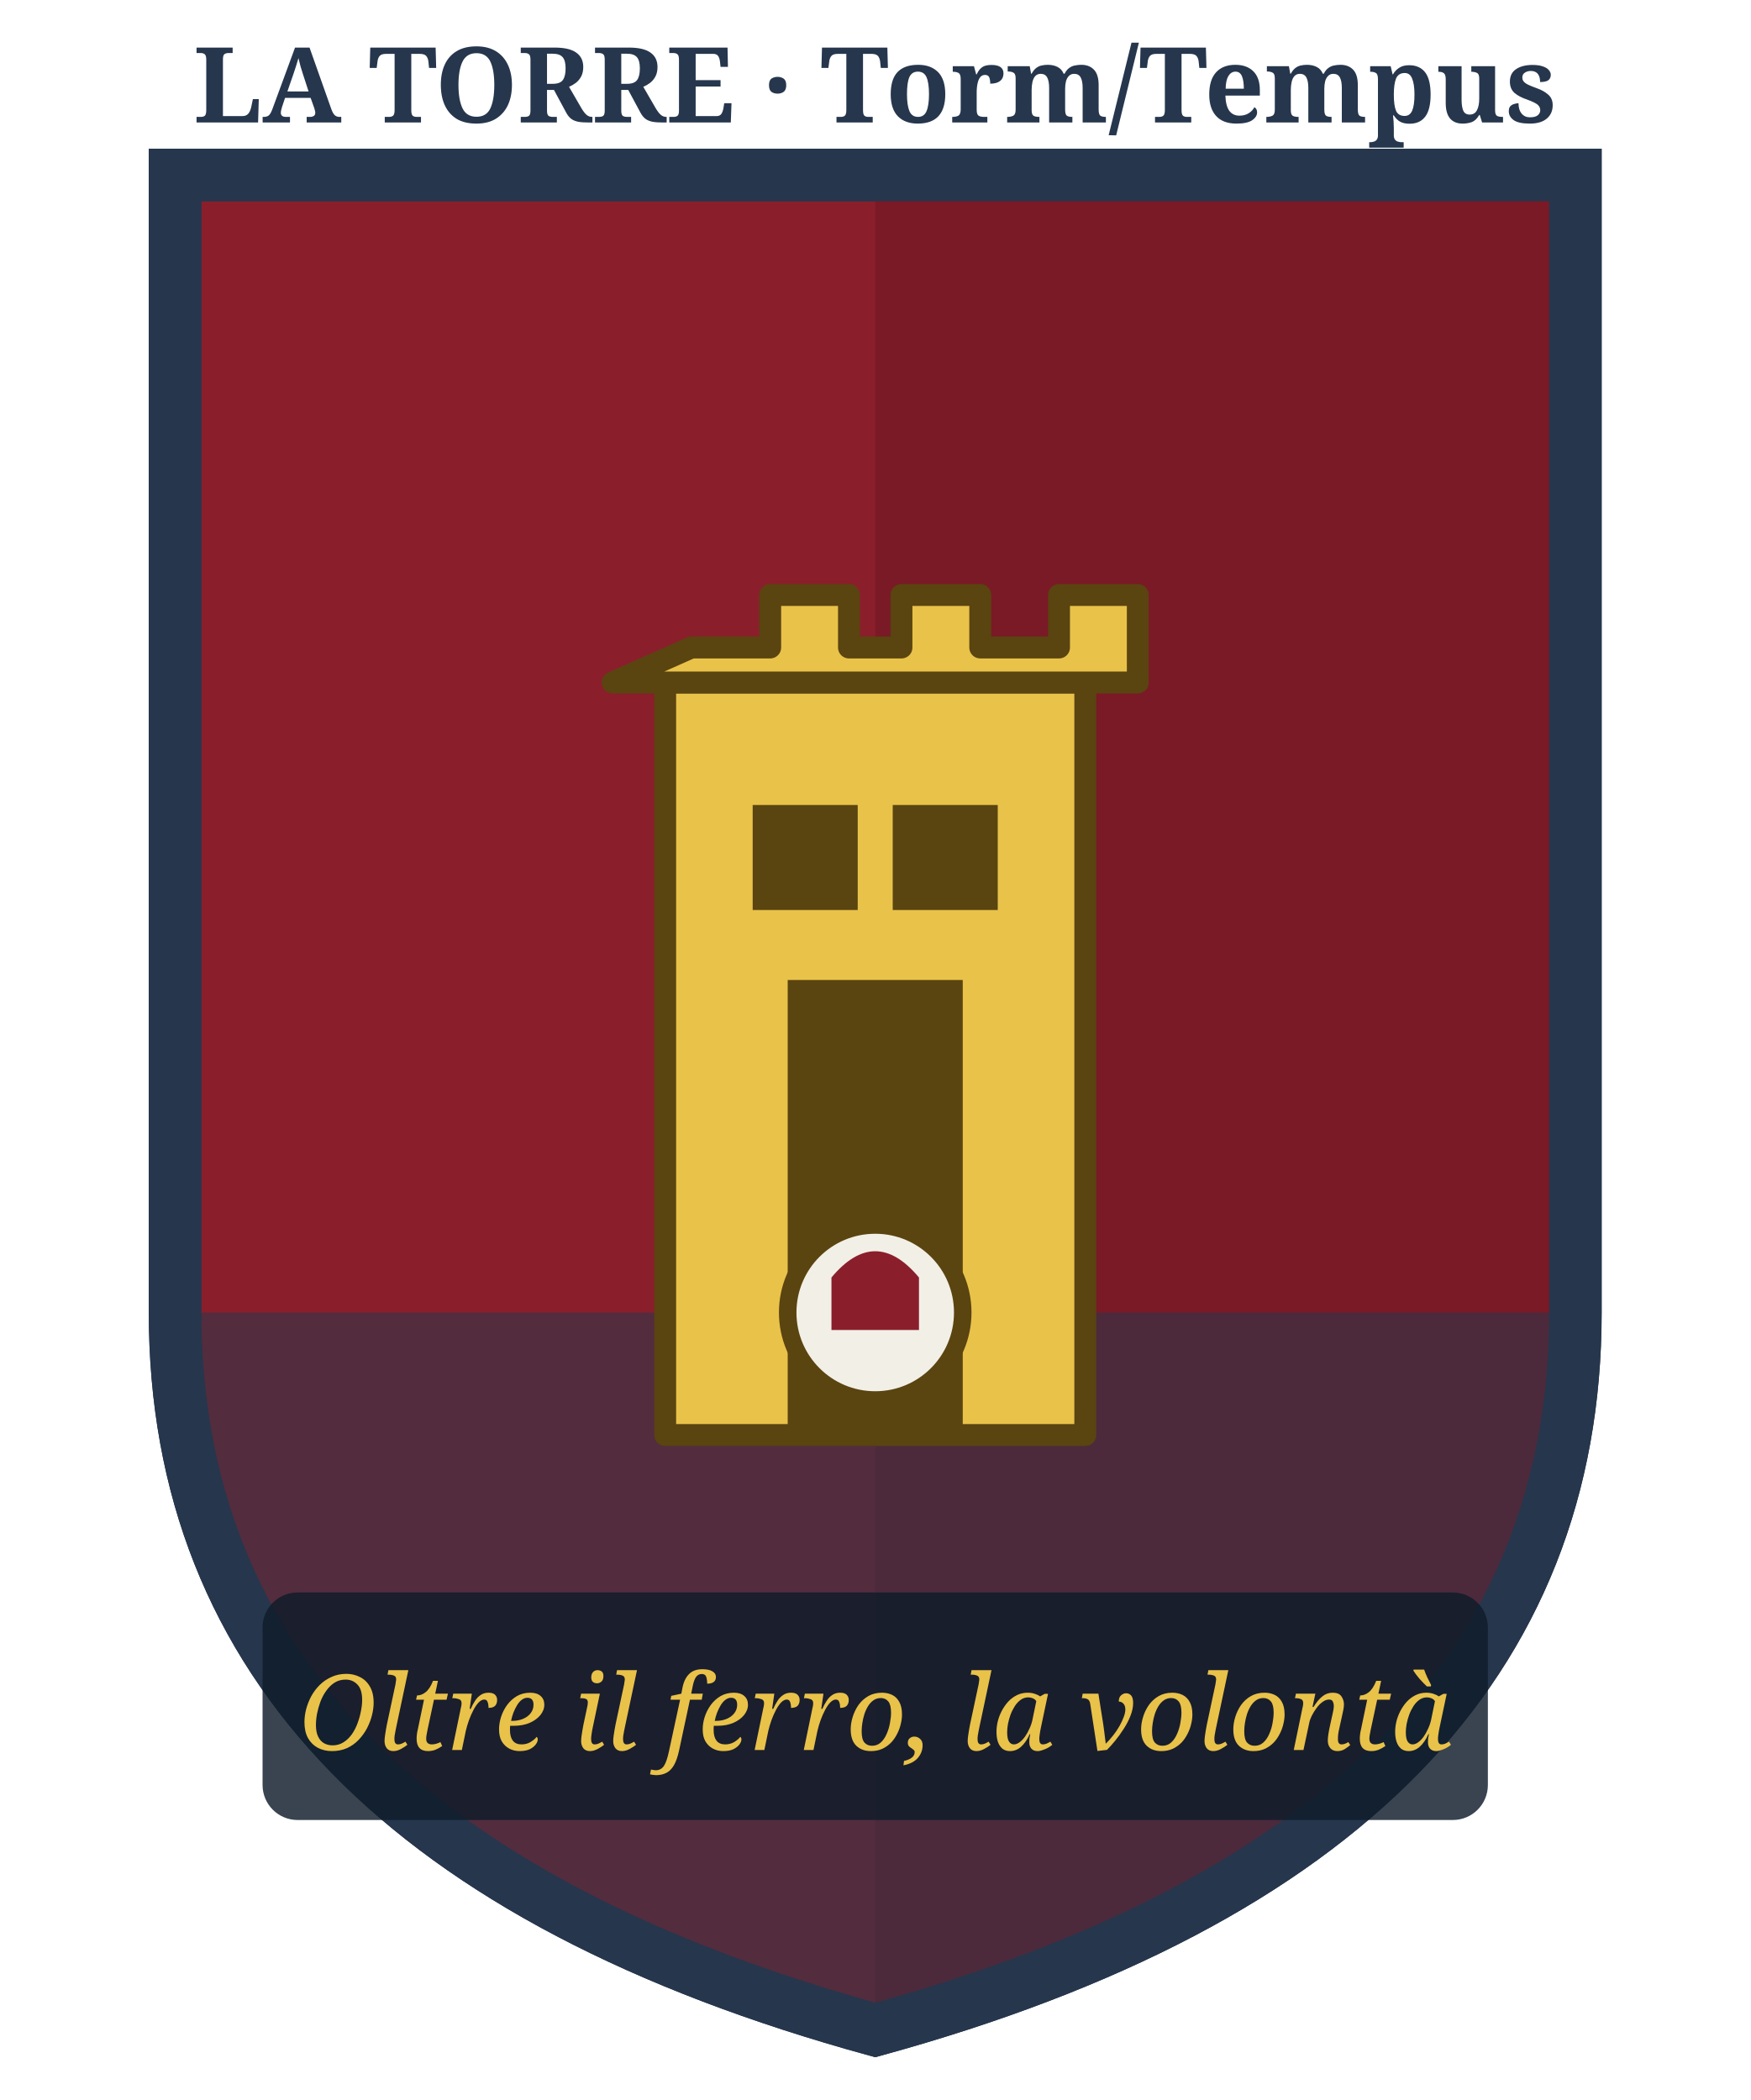
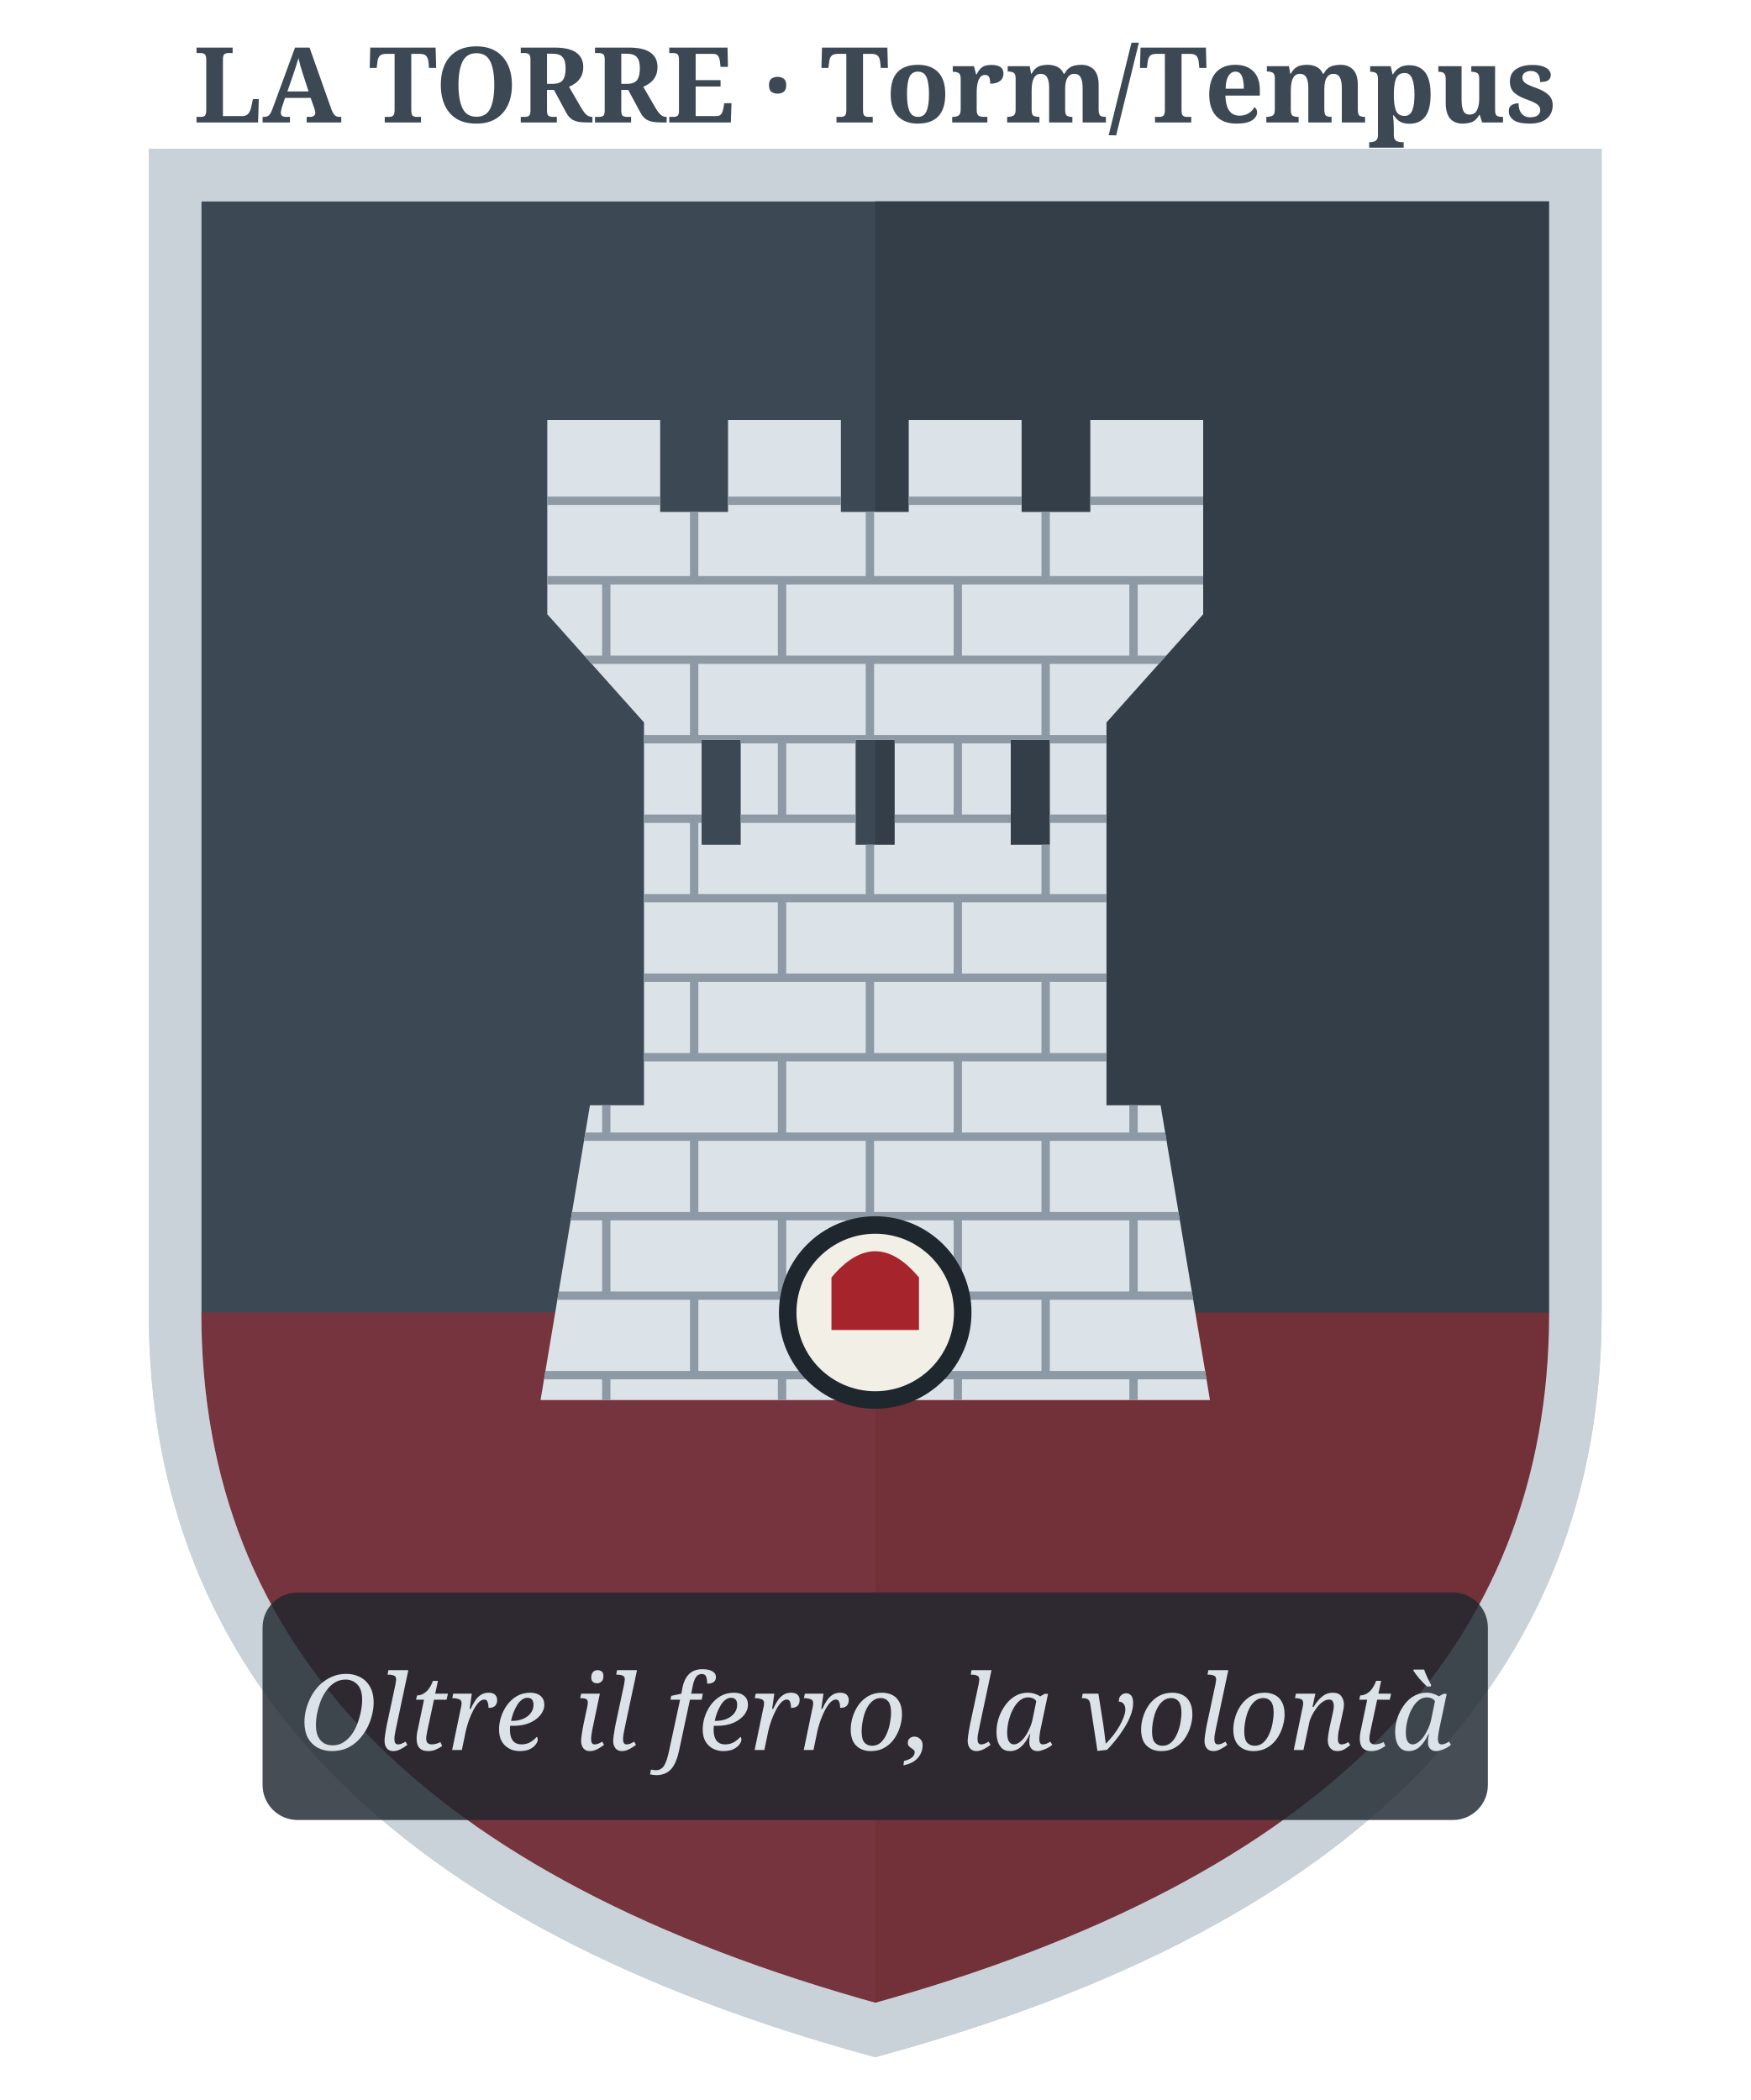
- <svg xmlns="http://www.w3.org/2000/svg" viewBox="0 0 200 240" width="200" height="240" role="img" aria-label="Stemma Contrada della Torre">
+ <svg xmlns="http://www.w3.org/2000/svg" viewBox="0 0 200 240" width="200" height="240" role="img" aria-label="Stemma Contrada della Torre — distretto The Iron Bastion">
  <defs>
    <clipPath id="t2">
      <path d="M20 20 H180 V150 Q180 210 100 232 Q20 210 20 150 Z" />
    </clipPath>
+     <clipPath id="t2-conci">
+       <path d="M97.812 23.375v92.875l46.22 51.72V351h-25.845L94.594 491.906H414.53L390.938 351h-25.875V167.97l46.22-51.72V23.375h-53.938v43.97H324.5v-43.97h-53.938v43.97h-32.437v-43.97h-53.938v43.97H151.75v-43.97H97.812zm73.75 152.875h18.688v50.22h-18.688v-50.22zm73.594 0h18.688v50.22h-18.688v-50.22zm74.156 0H338v50.22h-18.688v-50.22z" />
+     </clipPath>
  </defs>
-   <path d="M20 20 H180 V150 Q180 210 100 232 Q20 210 20 150 Z" fill="#8a1f2b" stroke="#26364d" stroke-width="6" />
+   <path d="M20 20 H180 V150 Q180 210 100 232 Q20 210 20 150 Z" fill="#3c4854" stroke="#c9d2d8" stroke-width="6" />
  <g clip-path="url(#t2)">
-     <path d="M100 20 L180 20 V150 Q180 210 100 232 Z" fill="#7a1a26" />
-     <path d="M20 150 Q20 210 100 232 Q180 210 180 150 Z" fill="#26364d" opacity="0.55" />
-     <g fill="#e9c24a" stroke="#5a4410" stroke-width="2.5" stroke-linejoin="round">
-       <rect x="76" y="78" width="48" height="86" />
-       <path d="M70 78 h60 v-10 h-9 v6 h-9 v-6 h-9 v6 h-6 v-6 h-9 v6 h-9 z" />
-       <rect x="90" y="112" width="20" height="52" fill="#5a4410" stroke="none" />
-       <rect x="86" y="92" width="12" height="12" fill="#5a4410" stroke="none" />
-       <rect x="102" y="92" width="12" height="12" fill="#5a4410" stroke="none" />
+     <path d="M100 20 L180 20 V150 Q180 210 100 232 Z" fill="#333e48" />
+     <path d="M20 150 Q20 210 100 232 Q180 210 180 150 Z" fill="#a6242c" opacity="0.55" />
+     <g transform="translate(39.15 42.41) scale(0.23906)">
+       <path d="M97.812 23.375v92.875l46.22 51.72V351h-25.845L94.594 491.906H414.53L390.938 351h-25.875V167.97l46.22-51.72V23.375h-53.938v43.97H324.5v-43.97h-53.938v43.97h-32.437v-43.97h-53.938v43.97H151.75v-43.97H97.812zm73.75 152.875h18.688v50.22h-18.688v-50.22zm73.594 0h18.688v50.22h-18.688v-50.22zm74.156 0H338v50.22h-18.688v-50.22z" fill="#dce3e8" />
+       <g clip-path="url(#t2-conci)" stroke="#8d9aa6" stroke-width="4" fill="none">
+         <line x1="80" y1="62" x2="430" y2="62" />
+         <line x1="84" y1="62" x2="84" y2="100" />
+         <line x1="168" y1="62" x2="168" y2="100" />
+         <line x1="252" y1="62" x2="252" y2="100" />
+         <line x1="336" y1="62" x2="336" y2="100" />
+         <line x1="420" y1="62" x2="420" y2="100" />
+         <line x1="80" y1="100" x2="430" y2="100" />
+         <line x1="126" y1="100" x2="126" y2="138" />
+         <line x1="210" y1="100" x2="210" y2="138" />
+         <line x1="294" y1="100" x2="294" y2="138" />
+         <line x1="378" y1="100" x2="378" y2="138" />
+         <line x1="80" y1="138" x2="430" y2="138" />
+         <line x1="84" y1="138" x2="84" y2="176" />
+         <line x1="168" y1="138" x2="168" y2="176" />
+         <line x1="252" y1="138" x2="252" y2="176" />
+         <line x1="336" y1="138" x2="336" y2="176" />
+         <line x1="420" y1="138" x2="420" y2="176" />
+         <line x1="80" y1="176" x2="430" y2="176" />
+         <line x1="126" y1="176" x2="126" y2="214" />
+         <line x1="210" y1="176" x2="210" y2="214" />
+         <line x1="294" y1="176" x2="294" y2="214" />
+         <line x1="378" y1="176" x2="378" y2="214" />
+         <line x1="80" y1="214" x2="430" y2="214" />
+         <line x1="84" y1="214" x2="84" y2="252" />
+         <line x1="168" y1="214" x2="168" y2="252" />
+         <line x1="252" y1="214" x2="252" y2="252" />
+         <line x1="336" y1="214" x2="336" y2="252" />
+         <line x1="420" y1="214" x2="420" y2="252" />
+         <line x1="80" y1="252" x2="430" y2="252" />
+         <line x1="126" y1="252" x2="126" y2="290" />
+         <line x1="210" y1="252" x2="210" y2="290" />
+         <line x1="294" y1="252" x2="294" y2="290" />
+         <line x1="378" y1="252" x2="378" y2="290" />
+         <line x1="80" y1="290" x2="430" y2="290" />
+         <line x1="84" y1="290" x2="84" y2="328" />
+         <line x1="168" y1="290" x2="168" y2="328" />
+         <line x1="252" y1="290" x2="252" y2="328" />
+         <line x1="336" y1="290" x2="336" y2="328" />
+         <line x1="420" y1="290" x2="420" y2="328" />
+         <line x1="80" y1="328" x2="430" y2="328" />
+         <line x1="126" y1="328" x2="126" y2="366" />
+         <line x1="210" y1="328" x2="210" y2="366" />
+         <line x1="294" y1="328" x2="294" y2="366" />
+         <line x1="378" y1="328" x2="378" y2="366" />
+         <line x1="80" y1="366" x2="430" y2="366" />
+         <line x1="84" y1="366" x2="84" y2="404" />
+         <line x1="168" y1="366" x2="168" y2="404" />
+         <line x1="252" y1="366" x2="252" y2="404" />
+         <line x1="336" y1="366" x2="336" y2="404" />
+         <line x1="420" y1="366" x2="420" y2="404" />
+         <line x1="80" y1="404" x2="430" y2="404" />
+         <line x1="126" y1="404" x2="126" y2="442" />
+         <line x1="210" y1="404" x2="210" y2="442" />
+         <line x1="294" y1="404" x2="294" y2="442" />
+         <line x1="378" y1="404" x2="378" y2="442" />
+         <line x1="80" y1="442" x2="430" y2="442" />
+         <line x1="84" y1="442" x2="84" y2="480" />
+         <line x1="168" y1="442" x2="168" y2="480" />
+         <line x1="252" y1="442" x2="252" y2="480" />
+         <line x1="336" y1="442" x2="336" y2="480" />
+         <line x1="420" y1="442" x2="420" y2="480" />
+         <line x1="80" y1="480" x2="430" y2="480" />
+         <line x1="126" y1="480" x2="126" y2="518" />
+         <line x1="210" y1="480" x2="210" y2="518" />
+         <line x1="294" y1="480" x2="294" y2="518" />
+         <line x1="378" y1="480" x2="378" y2="518" />
+       </g>
    </g>
-     <circle cx="100" cy="150" r="10" fill="#f2efe6" stroke="#5a4410" stroke-width="2" />
-     <path d="M95 146 q5 -6 10 0 v6 h-10 z" fill="#8a1f2b" />
+     <circle cx="100" cy="150" r="10" fill="#f2efe6" stroke="#1e262e" stroke-width="2" />
+     <path d="M95 146 q5 -6 10 0 v6 h-10 z" fill="#a6242c" />
  </g>
-   <path d="M20 20 H180 V150 Q180 210 100 232 Q20 210 20 150 Z" fill="none" stroke="#26364d" stroke-width="6" />
-   <rect x="30" y="182" width="140" height="26" rx="4" fill="#0d1b2a" opacity="0.82" />
-   <text x="100" y="200" font-family="Georgia,serif" font-size="12" fill="#e9c24a" text-anchor="middle" font-style="italic">Oltre il ferro, la volontà</text>
-   <text x="100" y="14" font-family="Georgia,serif" font-size="12" fill="#26364d" text-anchor="middle" font-weight="bold">LA TORRE · Torm/Tempus</text>
+   <path d="M20 20 H180 V150 Q180 210 100 232 Q20 210 20 150 Z" fill="none" stroke="#c9d2d8" stroke-width="6" />
+   <rect x="30" y="182" width="140" height="26" rx="4" fill="#1e262e" opacity="0.82" />
+   <text x="100" y="200" font-family="Georgia,serif" font-size="12" fill="#dce3e8" text-anchor="middle" font-style="italic">Oltre il ferro, la volontà</text>
+   <text x="100" y="14" font-family="Georgia,serif" font-size="12" fill="#3c4854" text-anchor="middle" font-weight="bold">LA TORRE · Torm/Tempus</text>
</svg>
